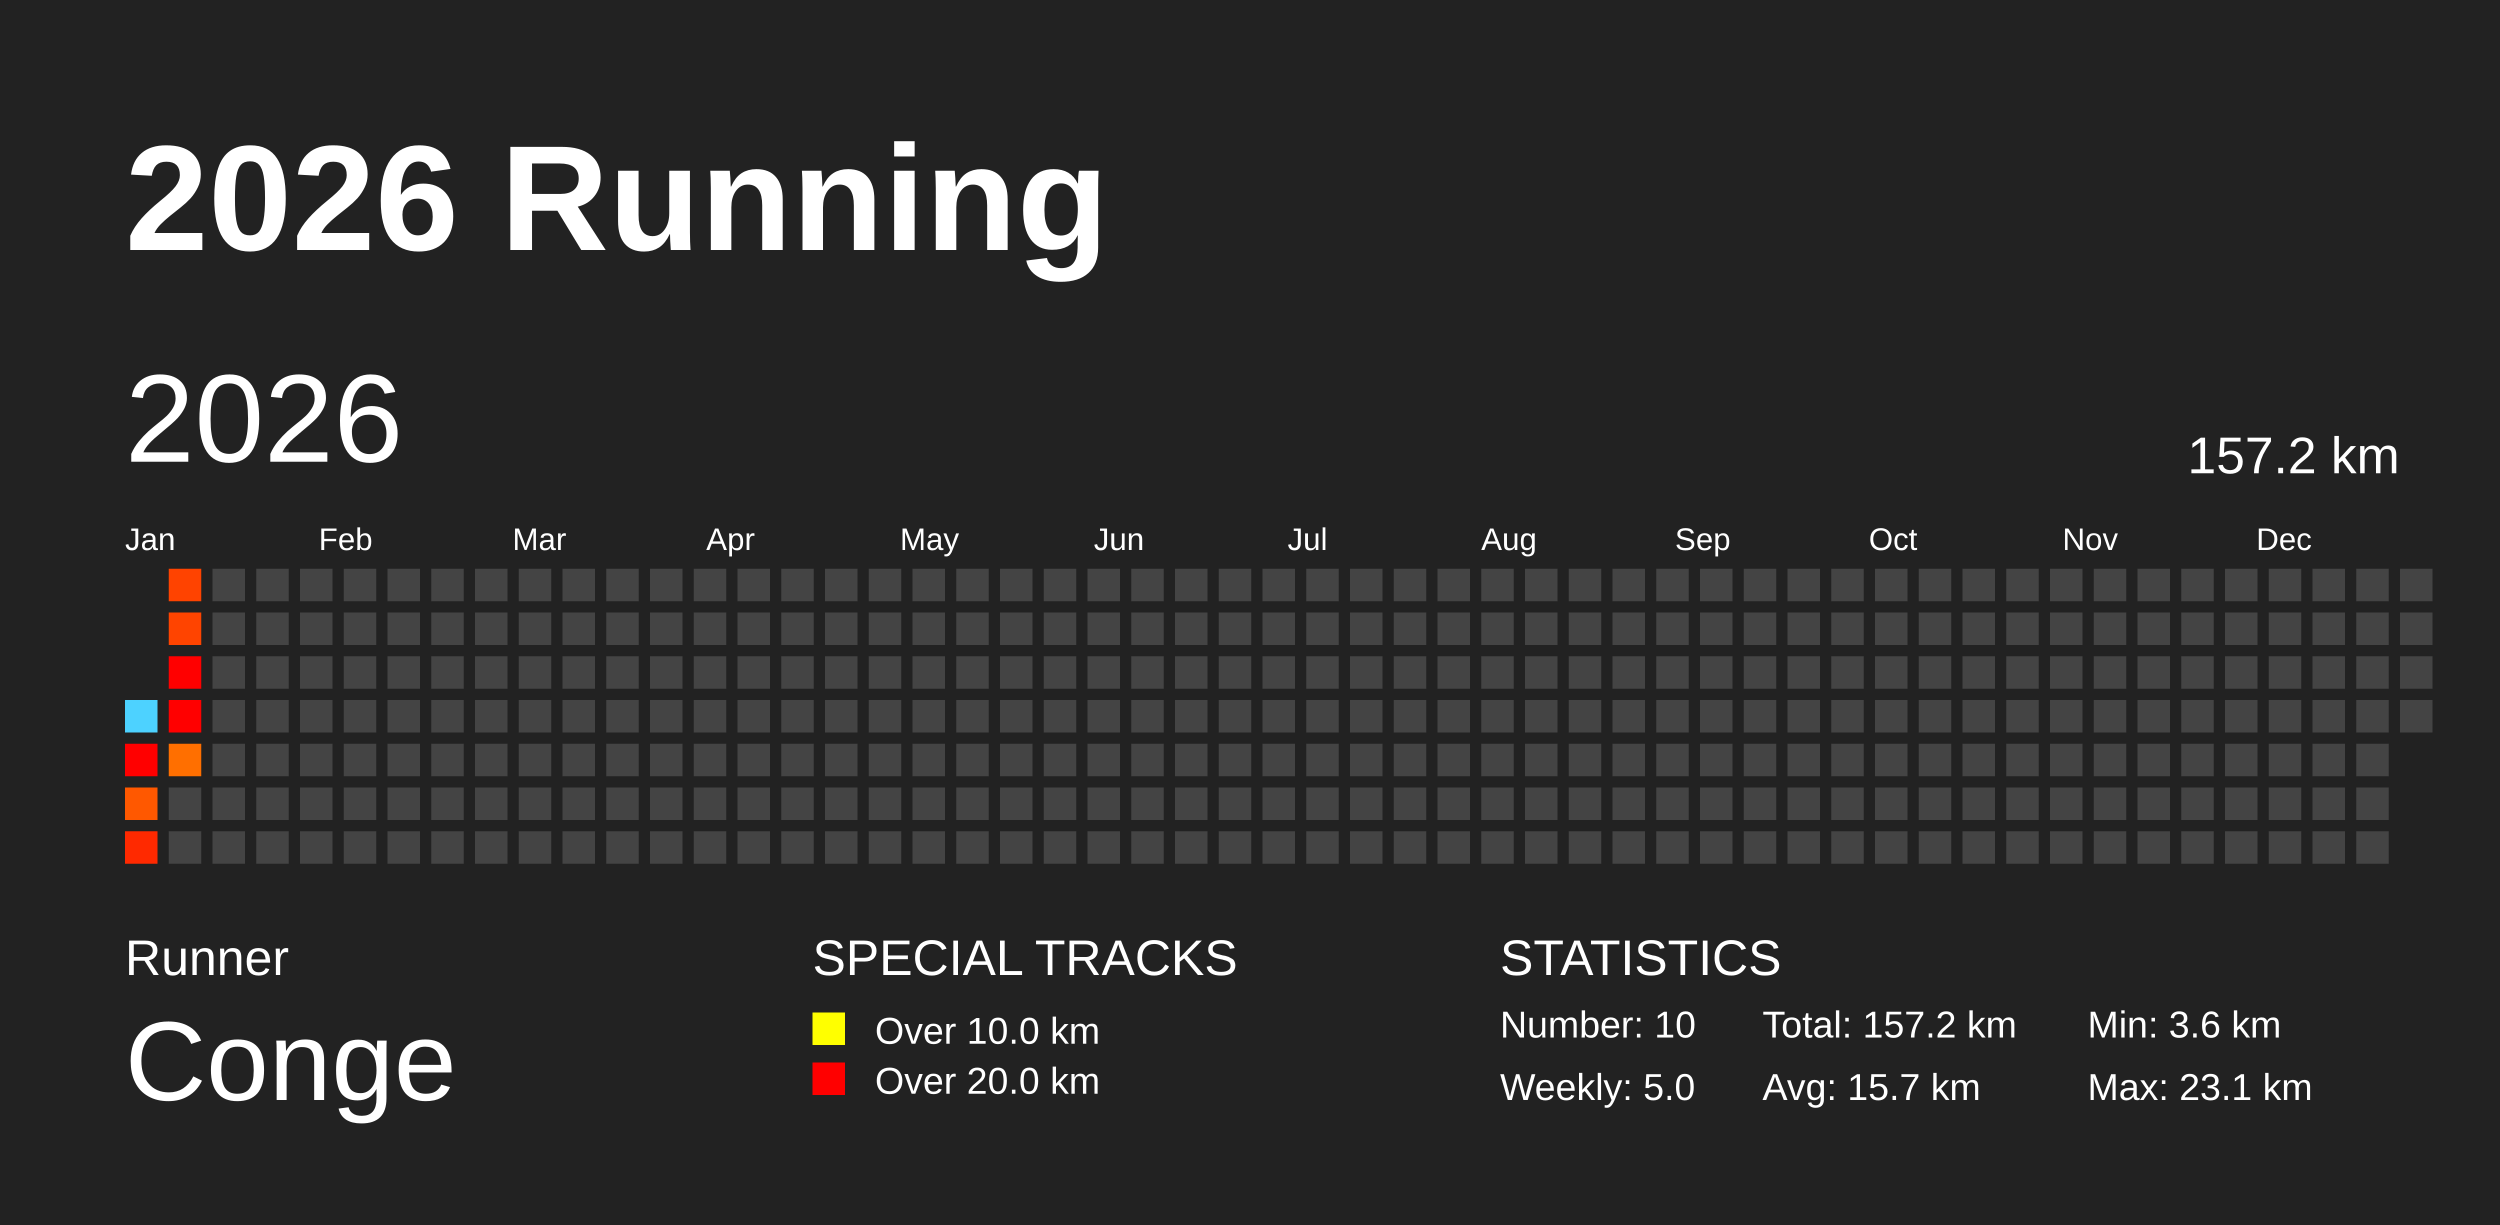
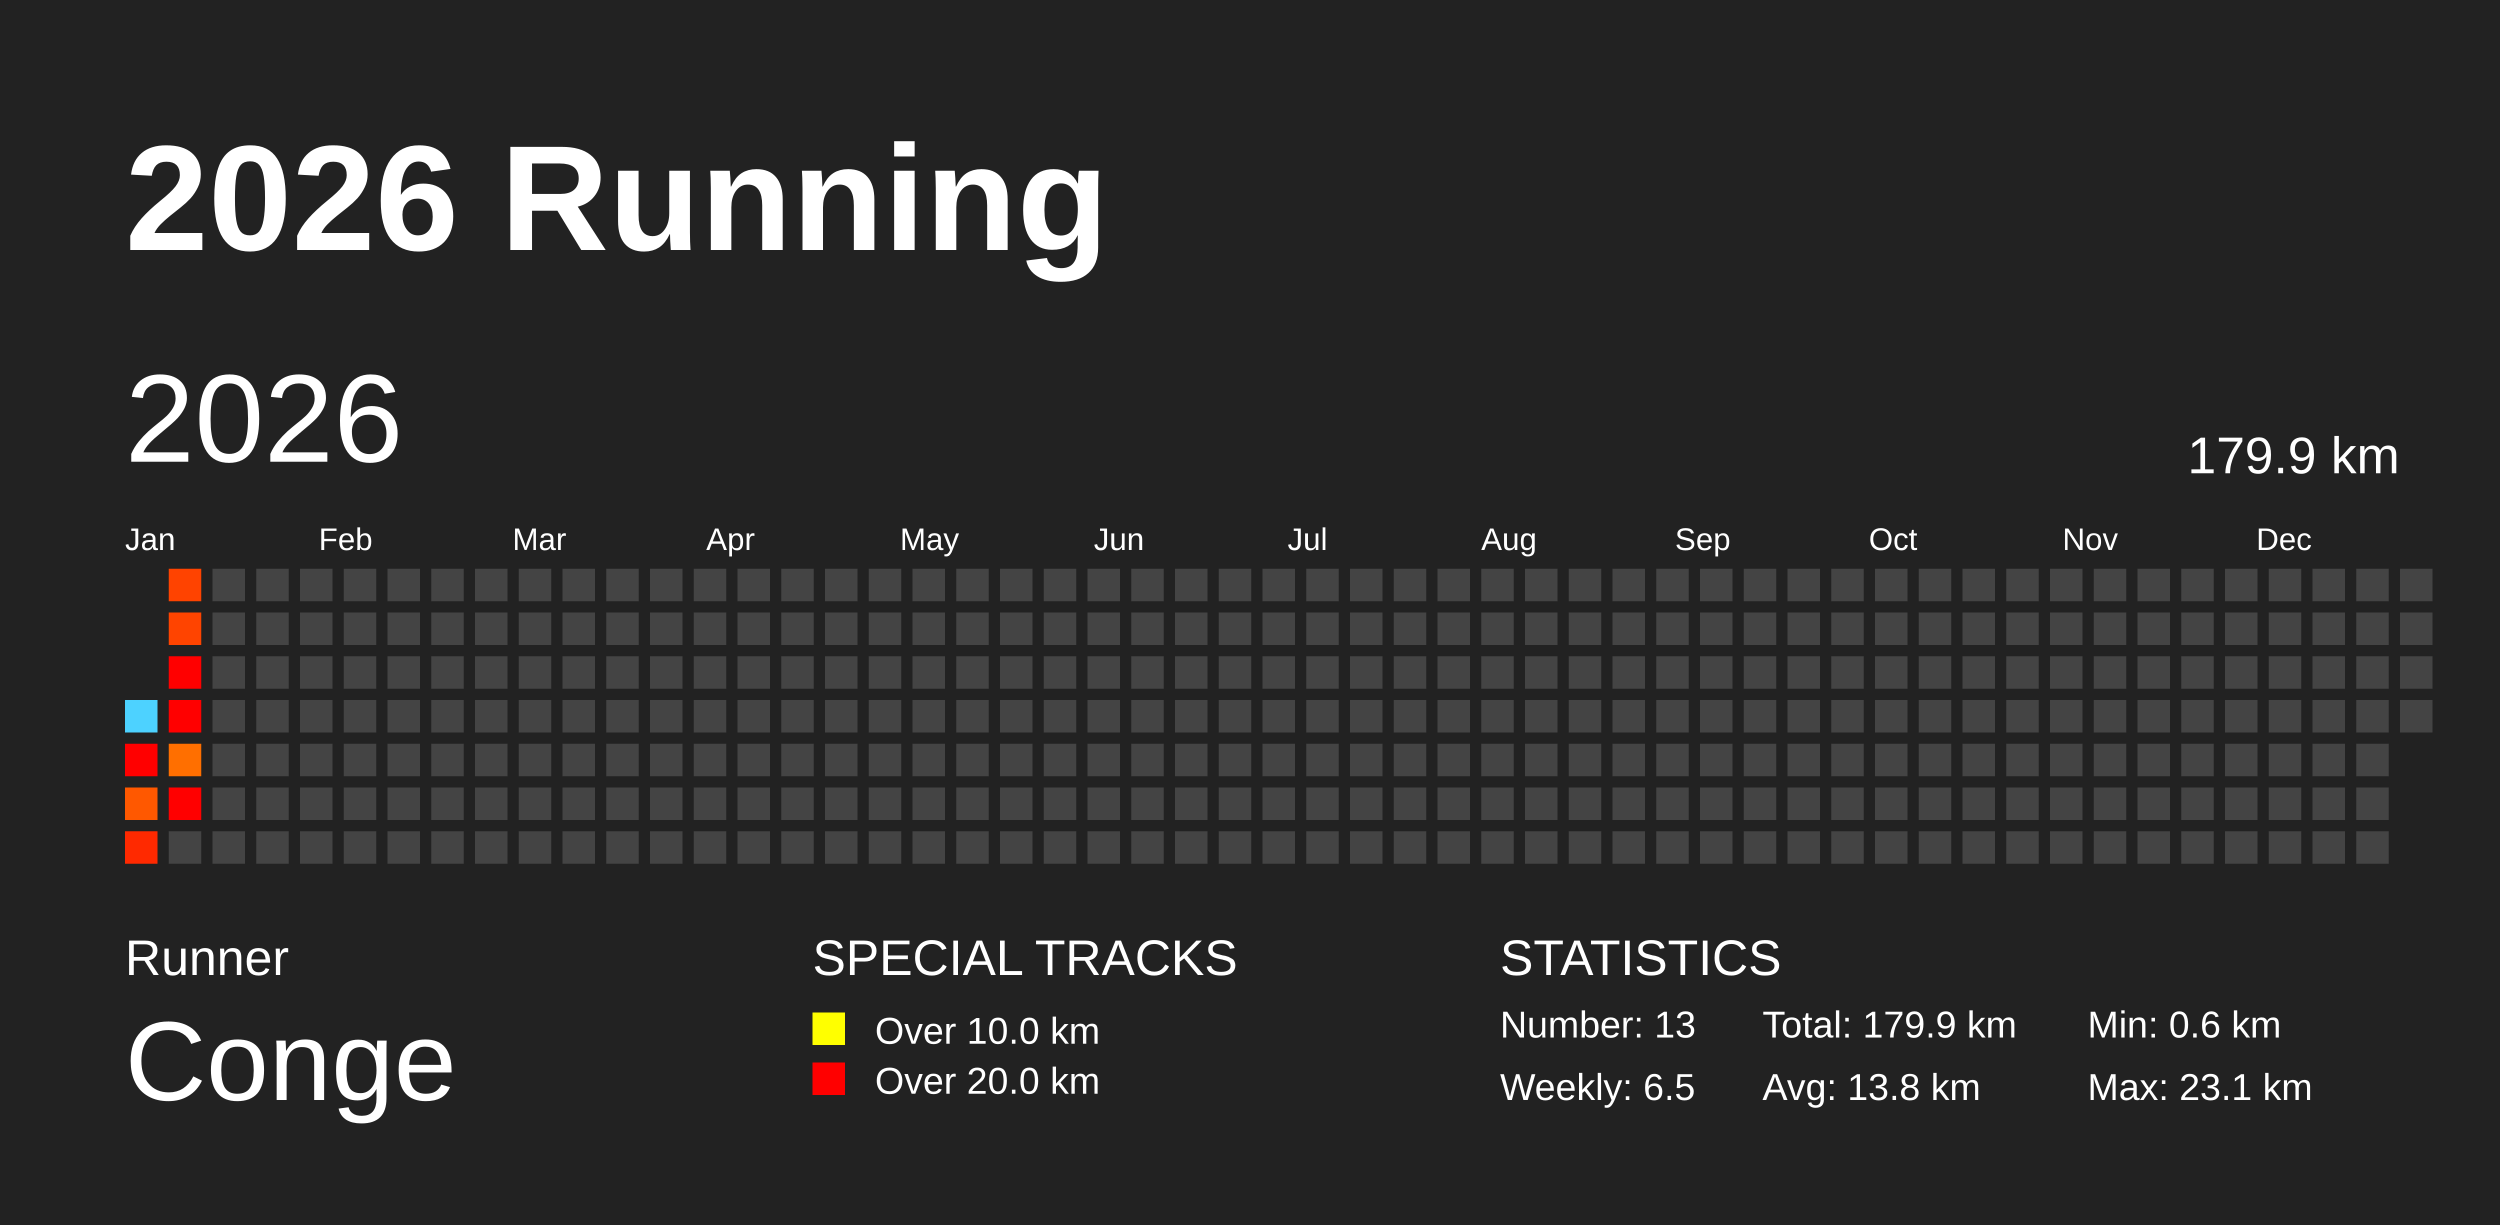
<svg xmlns="http://www.w3.org/2000/svg" baseProfile="full" height="98mm" version="1.1" viewBox="0,0,200,98" width="200mm">
  <defs />
  <rect fill="#222222" height="98" width="200" x="0" y="0" />
  <text fill="#FFFFFF" style="font-size:12px; font-family:Arial; font-weight:bold;" x="10" y="20">2026 Running</text>
  <text fill="#FFFFFF" style="font-size:4px; font-family:Arial" x="10" y="78">Runner</text>
  <text fill="#FFFFFF" style="font-size:9px; font-family:Arial" x="10" y="88">Conge</text>
  <text fill="#FFFFFF" style="font-size:4px; font-family:Arial" x="65" y="78">SPECIAL TRACKS</text>
  <rect fill="yellow" height="2.6" width="2.6" x="65" y="81" />
  <text fill="#FFFFFF" style="font-size:3px; font-family:Arial" x="70" y="83.5">Over 10.0 km</text>
  <rect fill="red" height="2.6" width="2.6" x="65" y="85" />
  <text fill="#FFFFFF" style="font-size:3px; font-family:Arial" x="70" y="87.5">Over 20.0 km</text>
  <text fill="#FFFFFF" style="font-size:4px; font-family:Arial" x="120" y="78">STATISTICS</text>
-   <text fill="#FFFFFF" style="font-size:3px; font-family:Arial" x="120" y="83">Number: 10</text>
-   <text fill="#FFFFFF" style="font-size:3px; font-family:Arial" x="120" y="88">Weekly: 5.0</text>
-   <text fill="#FFFFFF" style="font-size:3px; font-family:Arial" x="141" y="83">Total: 157.2 km</text>
-   <text fill="#FFFFFF" style="font-size:3px; font-family:Arial" x="141" y="88">Avg: 15.7 km</text>
-   <text fill="#FFFFFF" style="font-size:3px; font-family:Arial" x="167" y="83">Min: 3.6 km</text>
+   <text fill="#FFFFFF" style="font-size:3px; font-family:Arial" x="120" y="83">Number: 13</text>
+   <text fill="#FFFFFF" style="font-size:3px; font-family:Arial" x="120" y="88">Weekly: 6.5</text>
+   <text fill="#FFFFFF" style="font-size:3px; font-family:Arial" x="141" y="83">Total: 179.9 km</text>
+   <text fill="#FFFFFF" style="font-size:3px; font-family:Arial" x="141" y="88">Avg: 13.8 km</text>
+   <text fill="#FFFFFF" style="font-size:3px; font-family:Arial" x="167" y="83">Min: 0.6 km</text>
  <text fill="#FFFFFF" style="font-size:3px; font-family:Arial" x="167" y="88">Max: 23.1 km</text>
  <text dominant-baseline="hanging" fill="#FFFFFF" style="font-size:10.0px; font-family:Arial;" x="10" y="30">2026</text>
-   <text dominant-baseline="hanging" fill="#FFFFFF" style="font-size:4.125px; font-family:Arial;" x="175" y="35">157.2 km</text>
+   <text dominant-baseline="hanging" fill="#FFFFFF" style="font-size:4.125px; font-family:Arial;" x="175" y="35">179.9 km</text>
  <text fill="#FFFFFF" style="font-size:2.5px; font-family:Arial" x="10.0" y="44">Jan</text>
  <text fill="#FFFFFF" style="font-size:2.5px; font-family:Arial" x="25.5" y="44">Feb</text>
  <text fill="#FFFFFF" style="font-size:2.5px; font-family:Arial" x="41.0" y="44">Mar</text>
  <text fill="#FFFFFF" style="font-size:2.5px; font-family:Arial" x="56.5" y="44">Apr</text>
  <text fill="#FFFFFF" style="font-size:2.5px; font-family:Arial" x="72.0" y="44">May</text>
  <text fill="#FFFFFF" style="font-size:2.5px; font-family:Arial" x="87.5" y="44">Jun</text>
  <text fill="#FFFFFF" style="font-size:2.5px; font-family:Arial" x="103.0" y="44">Jul</text>
  <text fill="#FFFFFF" style="font-size:2.5px; font-family:Arial" x="118.5" y="44">Aug</text>
  <text fill="#FFFFFF" style="font-size:2.5px; font-family:Arial" x="134.0" y="44">Sep</text>
  <text fill="#FFFFFF" style="font-size:2.5px; font-family:Arial" x="149.5" y="44">Oct</text>
  <text fill="#FFFFFF" style="font-size:2.5px; font-family:Arial" x="165.0" y="44">Nov</text>
  <text fill="#FFFFFF" style="font-size:2.5px; font-family:Arial" x="180.5" y="44">Dec</text>
  <rect fill="#4dd2ff" height="2.6" width="2.6" x="10.0" y="56.0" />
  <rect fill="red" height="2.6" width="2.6" x="10.0" y="59.5" />
  <rect fill="#ff5800" height="2.6" width="2.6" x="10.0" y="63.0" />
  <rect fill="#ff2900" height="2.6" width="2.6" x="10.0" y="66.5" />
  <rect fill="#ff4300" height="2.6" width="2.6" x="13.5" y="45.5" />
  <rect fill="#ff4400" height="2.6" width="2.6" x="13.5" y="49.0" />
  <rect fill="red" height="2.6" width="2.6" x="13.5" y="52.5" />
  <rect fill="red" height="2.6" width="2.6" x="13.5" y="56.0" />
  <rect fill="#ff6f00" height="2.6" width="2.6" x="13.5" y="59.5" />
-   <rect fill="#444444" height="2.6" width="2.6" x="13.5" y="63.0" />
+   <rect fill="red" height="2.6" width="2.6" x="13.5" y="63.0" />
  <rect fill="#444444" height="2.6" width="2.6" x="13.5" y="66.5" />
  <rect fill="#444444" height="2.6" width="2.6" x="17.0" y="45.5" />
  <rect fill="#444444" height="2.6" width="2.6" x="17.0" y="49.0" />
  <rect fill="#444444" height="2.6" width="2.6" x="17.0" y="52.5" />
  <rect fill="#444444" height="2.6" width="2.6" x="17.0" y="56.0" />
  <rect fill="#444444" height="2.6" width="2.6" x="17.0" y="59.5" />
  <rect fill="#444444" height="2.6" width="2.6" x="17.0" y="63.0" />
  <rect fill="#444444" height="2.6" width="2.6" x="17.0" y="66.5" />
  <rect fill="#444444" height="2.6" width="2.6" x="20.5" y="45.5" />
  <rect fill="#444444" height="2.6" width="2.6" x="20.5" y="49.0" />
  <rect fill="#444444" height="2.6" width="2.6" x="20.5" y="52.5" />
  <rect fill="#444444" height="2.6" width="2.6" x="20.5" y="56.0" />
  <rect fill="#444444" height="2.6" width="2.6" x="20.5" y="59.5" />
  <rect fill="#444444" height="2.6" width="2.6" x="20.5" y="63.0" />
  <rect fill="#444444" height="2.6" width="2.6" x="20.5" y="66.5" />
  <rect fill="#444444" height="2.6" width="2.6" x="24.0" y="45.5" />
  <rect fill="#444444" height="2.6" width="2.6" x="24.0" y="49.0" />
  <rect fill="#444444" height="2.6" width="2.6" x="24.0" y="52.5" />
  <rect fill="#444444" height="2.6" width="2.6" x="24.0" y="56.0" />
  <rect fill="#444444" height="2.6" width="2.6" x="24.0" y="59.5" />
  <rect fill="#444444" height="2.6" width="2.6" x="24.0" y="63.0" />
  <rect fill="#444444" height="2.6" width="2.6" x="24.0" y="66.5" />
  <rect fill="#444444" height="2.6" width="2.6" x="27.5" y="45.5" />
  <rect fill="#444444" height="2.6" width="2.6" x="27.5" y="49.0" />
  <rect fill="#444444" height="2.6" width="2.6" x="27.5" y="52.5" />
  <rect fill="#444444" height="2.6" width="2.6" x="27.5" y="56.0" />
  <rect fill="#444444" height="2.6" width="2.6" x="27.5" y="59.5" />
  <rect fill="#444444" height="2.6" width="2.6" x="27.5" y="63.0" />
  <rect fill="#444444" height="2.6" width="2.6" x="27.5" y="66.5" />
  <rect fill="#444444" height="2.6" width="2.6" x="31.0" y="45.5" />
  <rect fill="#444444" height="2.6" width="2.6" x="31.0" y="49.0" />
  <rect fill="#444444" height="2.6" width="2.6" x="31.0" y="52.5" />
  <rect fill="#444444" height="2.6" width="2.6" x="31.0" y="56.0" />
  <rect fill="#444444" height="2.6" width="2.6" x="31.0" y="59.5" />
  <rect fill="#444444" height="2.6" width="2.6" x="31.0" y="63.0" />
  <rect fill="#444444" height="2.6" width="2.6" x="31.0" y="66.5" />
  <rect fill="#444444" height="2.6" width="2.6" x="34.5" y="45.5" />
  <rect fill="#444444" height="2.6" width="2.6" x="34.5" y="49.0" />
  <rect fill="#444444" height="2.6" width="2.6" x="34.5" y="52.5" />
  <rect fill="#444444" height="2.6" width="2.6" x="34.5" y="56.0" />
  <rect fill="#444444" height="2.6" width="2.6" x="34.5" y="59.5" />
  <rect fill="#444444" height="2.6" width="2.6" x="34.5" y="63.0" />
  <rect fill="#444444" height="2.6" width="2.6" x="34.5" y="66.5" />
  <rect fill="#444444" height="2.6" width="2.6" x="38.0" y="45.5" />
  <rect fill="#444444" height="2.6" width="2.6" x="38.0" y="49.0" />
  <rect fill="#444444" height="2.6" width="2.6" x="38.0" y="52.5" />
  <rect fill="#444444" height="2.6" width="2.6" x="38.0" y="56.0" />
  <rect fill="#444444" height="2.6" width="2.6" x="38.0" y="59.5" />
  <rect fill="#444444" height="2.6" width="2.6" x="38.0" y="63.0" />
  <rect fill="#444444" height="2.6" width="2.6" x="38.0" y="66.5" />
  <rect fill="#444444" height="2.6" width="2.6" x="41.5" y="45.5" />
  <rect fill="#444444" height="2.6" width="2.6" x="41.5" y="49.0" />
  <rect fill="#444444" height="2.6" width="2.6" x="41.5" y="52.5" />
  <rect fill="#444444" height="2.6" width="2.6" x="41.5" y="56.0" />
  <rect fill="#444444" height="2.6" width="2.6" x="41.5" y="59.5" />
  <rect fill="#444444" height="2.6" width="2.6" x="41.5" y="63.0" />
  <rect fill="#444444" height="2.6" width="2.6" x="41.5" y="66.5" />
  <rect fill="#444444" height="2.6" width="2.6" x="45.0" y="45.5" />
  <rect fill="#444444" height="2.6" width="2.6" x="45.0" y="49.0" />
  <rect fill="#444444" height="2.6" width="2.6" x="45.0" y="52.5" />
  <rect fill="#444444" height="2.6" width="2.6" x="45.0" y="56.0" />
  <rect fill="#444444" height="2.6" width="2.6" x="45.0" y="59.5" />
  <rect fill="#444444" height="2.6" width="2.6" x="45.0" y="63.0" />
  <rect fill="#444444" height="2.6" width="2.6" x="45.0" y="66.5" />
  <rect fill="#444444" height="2.6" width="2.6" x="48.5" y="45.5" />
  <rect fill="#444444" height="2.6" width="2.6" x="48.5" y="49.0" />
  <rect fill="#444444" height="2.6" width="2.6" x="48.5" y="52.5" />
  <rect fill="#444444" height="2.6" width="2.6" x="48.5" y="56.0" />
  <rect fill="#444444" height="2.6" width="2.6" x="48.5" y="59.5" />
  <rect fill="#444444" height="2.6" width="2.6" x="48.5" y="63.0" />
  <rect fill="#444444" height="2.6" width="2.6" x="48.5" y="66.5" />
  <rect fill="#444444" height="2.6" width="2.6" x="52.0" y="45.5" />
  <rect fill="#444444" height="2.6" width="2.6" x="52.0" y="49.0" />
  <rect fill="#444444" height="2.6" width="2.6" x="52.0" y="52.5" />
  <rect fill="#444444" height="2.6" width="2.6" x="52.0" y="56.0" />
  <rect fill="#444444" height="2.6" width="2.6" x="52.0" y="59.5" />
  <rect fill="#444444" height="2.6" width="2.6" x="52.0" y="63.0" />
  <rect fill="#444444" height="2.6" width="2.6" x="52.0" y="66.5" />
  <rect fill="#444444" height="2.6" width="2.6" x="55.5" y="45.5" />
  <rect fill="#444444" height="2.6" width="2.6" x="55.5" y="49.0" />
  <rect fill="#444444" height="2.6" width="2.6" x="55.5" y="52.5" />
  <rect fill="#444444" height="2.6" width="2.6" x="55.5" y="56.0" />
  <rect fill="#444444" height="2.6" width="2.6" x="55.5" y="59.5" />
  <rect fill="#444444" height="2.6" width="2.6" x="55.5" y="63.0" />
  <rect fill="#444444" height="2.6" width="2.6" x="55.5" y="66.5" />
  <rect fill="#444444" height="2.6" width="2.6" x="59.0" y="45.5" />
  <rect fill="#444444" height="2.6" width="2.6" x="59.0" y="49.0" />
  <rect fill="#444444" height="2.6" width="2.6" x="59.0" y="52.5" />
  <rect fill="#444444" height="2.6" width="2.6" x="59.0" y="56.0" />
  <rect fill="#444444" height="2.6" width="2.6" x="59.0" y="59.5" />
  <rect fill="#444444" height="2.6" width="2.6" x="59.0" y="63.0" />
  <rect fill="#444444" height="2.6" width="2.6" x="59.0" y="66.5" />
  <rect fill="#444444" height="2.6" width="2.6" x="62.5" y="45.5" />
  <rect fill="#444444" height="2.6" width="2.6" x="62.5" y="49.0" />
  <rect fill="#444444" height="2.6" width="2.6" x="62.5" y="52.5" />
  <rect fill="#444444" height="2.6" width="2.6" x="62.5" y="56.0" />
  <rect fill="#444444" height="2.6" width="2.6" x="62.5" y="59.5" />
  <rect fill="#444444" height="2.6" width="2.6" x="62.5" y="63.0" />
  <rect fill="#444444" height="2.6" width="2.6" x="62.5" y="66.5" />
  <rect fill="#444444" height="2.6" width="2.6" x="66.0" y="45.5" />
  <rect fill="#444444" height="2.6" width="2.6" x="66.0" y="49.0" />
  <rect fill="#444444" height="2.6" width="2.6" x="66.0" y="52.5" />
  <rect fill="#444444" height="2.6" width="2.6" x="66.0" y="56.0" />
  <rect fill="#444444" height="2.6" width="2.6" x="66.0" y="59.5" />
  <rect fill="#444444" height="2.6" width="2.6" x="66.0" y="63.0" />
  <rect fill="#444444" height="2.6" width="2.6" x="66.0" y="66.5" />
  <rect fill="#444444" height="2.6" width="2.6" x="69.5" y="45.5" />
  <rect fill="#444444" height="2.6" width="2.6" x="69.5" y="49.0" />
  <rect fill="#444444" height="2.6" width="2.6" x="69.5" y="52.5" />
  <rect fill="#444444" height="2.6" width="2.6" x="69.5" y="56.0" />
  <rect fill="#444444" height="2.6" width="2.6" x="69.5" y="59.5" />
  <rect fill="#444444" height="2.6" width="2.6" x="69.5" y="63.0" />
  <rect fill="#444444" height="2.6" width="2.6" x="69.5" y="66.5" />
  <rect fill="#444444" height="2.6" width="2.6" x="73.0" y="45.5" />
  <rect fill="#444444" height="2.6" width="2.6" x="73.0" y="49.0" />
  <rect fill="#444444" height="2.6" width="2.6" x="73.0" y="52.5" />
  <rect fill="#444444" height="2.6" width="2.6" x="73.0" y="56.0" />
  <rect fill="#444444" height="2.6" width="2.6" x="73.0" y="59.5" />
  <rect fill="#444444" height="2.6" width="2.6" x="73.0" y="63.0" />
  <rect fill="#444444" height="2.6" width="2.6" x="73.0" y="66.5" />
  <rect fill="#444444" height="2.6" width="2.6" x="76.5" y="45.5" />
  <rect fill="#444444" height="2.6" width="2.6" x="76.5" y="49.0" />
  <rect fill="#444444" height="2.6" width="2.6" x="76.5" y="52.5" />
  <rect fill="#444444" height="2.6" width="2.6" x="76.5" y="56.0" />
  <rect fill="#444444" height="2.6" width="2.6" x="76.5" y="59.5" />
  <rect fill="#444444" height="2.6" width="2.6" x="76.5" y="63.0" />
  <rect fill="#444444" height="2.6" width="2.6" x="76.5" y="66.5" />
  <rect fill="#444444" height="2.6" width="2.6" x="80.0" y="45.5" />
  <rect fill="#444444" height="2.6" width="2.6" x="80.0" y="49.0" />
  <rect fill="#444444" height="2.6" width="2.6" x="80.0" y="52.5" />
  <rect fill="#444444" height="2.6" width="2.6" x="80.0" y="56.0" />
  <rect fill="#444444" height="2.6" width="2.6" x="80.0" y="59.5" />
  <rect fill="#444444" height="2.6" width="2.6" x="80.0" y="63.0" />
  <rect fill="#444444" height="2.6" width="2.6" x="80.0" y="66.5" />
  <rect fill="#444444" height="2.6" width="2.6" x="83.5" y="45.5" />
  <rect fill="#444444" height="2.6" width="2.6" x="83.5" y="49.0" />
  <rect fill="#444444" height="2.6" width="2.6" x="83.5" y="52.5" />
  <rect fill="#444444" height="2.6" width="2.6" x="83.5" y="56.0" />
  <rect fill="#444444" height="2.6" width="2.6" x="83.5" y="59.5" />
  <rect fill="#444444" height="2.6" width="2.6" x="83.5" y="63.0" />
  <rect fill="#444444" height="2.6" width="2.6" x="83.5" y="66.5" />
  <rect fill="#444444" height="2.6" width="2.6" x="87.0" y="45.5" />
  <rect fill="#444444" height="2.6" width="2.6" x="87.0" y="49.0" />
  <rect fill="#444444" height="2.6" width="2.6" x="87.0" y="52.5" />
  <rect fill="#444444" height="2.6" width="2.6" x="87.0" y="56.0" />
  <rect fill="#444444" height="2.6" width="2.6" x="87.0" y="59.5" />
  <rect fill="#444444" height="2.6" width="2.6" x="87.0" y="63.0" />
  <rect fill="#444444" height="2.6" width="2.6" x="87.0" y="66.5" />
  <rect fill="#444444" height="2.6" width="2.6" x="90.5" y="45.5" />
  <rect fill="#444444" height="2.6" width="2.6" x="90.5" y="49.0" />
  <rect fill="#444444" height="2.6" width="2.6" x="90.5" y="52.5" />
  <rect fill="#444444" height="2.6" width="2.6" x="90.5" y="56.0" />
  <rect fill="#444444" height="2.6" width="2.6" x="90.5" y="59.5" />
  <rect fill="#444444" height="2.6" width="2.6" x="90.5" y="63.0" />
  <rect fill="#444444" height="2.6" width="2.6" x="90.5" y="66.5" />
  <rect fill="#444444" height="2.6" width="2.6" x="94.0" y="45.5" />
  <rect fill="#444444" height="2.6" width="2.6" x="94.0" y="49.0" />
  <rect fill="#444444" height="2.6" width="2.6" x="94.0" y="52.5" />
  <rect fill="#444444" height="2.6" width="2.6" x="94.0" y="56.0" />
  <rect fill="#444444" height="2.6" width="2.6" x="94.0" y="59.5" />
  <rect fill="#444444" height="2.6" width="2.6" x="94.0" y="63.0" />
  <rect fill="#444444" height="2.6" width="2.6" x="94.0" y="66.5" />
  <rect fill="#444444" height="2.6" width="2.6" x="97.5" y="45.5" />
  <rect fill="#444444" height="2.6" width="2.6" x="97.5" y="49.0" />
  <rect fill="#444444" height="2.6" width="2.6" x="97.5" y="52.5" />
  <rect fill="#444444" height="2.6" width="2.6" x="97.5" y="56.0" />
  <rect fill="#444444" height="2.6" width="2.6" x="97.5" y="59.5" />
  <rect fill="#444444" height="2.6" width="2.6" x="97.5" y="63.0" />
  <rect fill="#444444" height="2.6" width="2.6" x="97.5" y="66.5" />
  <rect fill="#444444" height="2.6" width="2.6" x="101.0" y="45.5" />
  <rect fill="#444444" height="2.6" width="2.6" x="101.0" y="49.0" />
  <rect fill="#444444" height="2.6" width="2.6" x="101.0" y="52.5" />
  <rect fill="#444444" height="2.6" width="2.6" x="101.0" y="56.0" />
  <rect fill="#444444" height="2.6" width="2.6" x="101.0" y="59.5" />
  <rect fill="#444444" height="2.6" width="2.6" x="101.0" y="63.0" />
  <rect fill="#444444" height="2.6" width="2.6" x="101.0" y="66.5" />
  <rect fill="#444444" height="2.6" width="2.6" x="104.5" y="45.5" />
  <rect fill="#444444" height="2.6" width="2.6" x="104.5" y="49.0" />
  <rect fill="#444444" height="2.6" width="2.6" x="104.5" y="52.5" />
  <rect fill="#444444" height="2.6" width="2.6" x="104.5" y="56.0" />
  <rect fill="#444444" height="2.6" width="2.6" x="104.5" y="59.5" />
  <rect fill="#444444" height="2.6" width="2.6" x="104.5" y="63.0" />
  <rect fill="#444444" height="2.6" width="2.6" x="104.5" y="66.5" />
  <rect fill="#444444" height="2.6" width="2.6" x="108.0" y="45.5" />
  <rect fill="#444444" height="2.6" width="2.6" x="108.0" y="49.0" />
  <rect fill="#444444" height="2.6" width="2.6" x="108.0" y="52.5" />
  <rect fill="#444444" height="2.6" width="2.6" x="108.0" y="56.0" />
  <rect fill="#444444" height="2.6" width="2.6" x="108.0" y="59.5" />
  <rect fill="#444444" height="2.6" width="2.6" x="108.0" y="63.0" />
  <rect fill="#444444" height="2.6" width="2.6" x="108.0" y="66.5" />
  <rect fill="#444444" height="2.6" width="2.6" x="111.5" y="45.5" />
  <rect fill="#444444" height="2.6" width="2.6" x="111.5" y="49.0" />
  <rect fill="#444444" height="2.6" width="2.6" x="111.5" y="52.5" />
  <rect fill="#444444" height="2.6" width="2.6" x="111.5" y="56.0" />
  <rect fill="#444444" height="2.6" width="2.6" x="111.5" y="59.5" />
  <rect fill="#444444" height="2.6" width="2.6" x="111.5" y="63.0" />
  <rect fill="#444444" height="2.6" width="2.6" x="111.5" y="66.5" />
  <rect fill="#444444" height="2.6" width="2.6" x="115.0" y="45.5" />
  <rect fill="#444444" height="2.6" width="2.6" x="115.0" y="49.0" />
  <rect fill="#444444" height="2.6" width="2.6" x="115.0" y="52.5" />
  <rect fill="#444444" height="2.6" width="2.6" x="115.0" y="56.0" />
  <rect fill="#444444" height="2.6" width="2.6" x="115.0" y="59.5" />
  <rect fill="#444444" height="2.6" width="2.6" x="115.0" y="63.0" />
  <rect fill="#444444" height="2.6" width="2.6" x="115.0" y="66.5" />
  <rect fill="#444444" height="2.6" width="2.6" x="118.5" y="45.5" />
  <rect fill="#444444" height="2.6" width="2.6" x="118.5" y="49.0" />
  <rect fill="#444444" height="2.6" width="2.6" x="118.5" y="52.5" />
  <rect fill="#444444" height="2.6" width="2.6" x="118.5" y="56.0" />
  <rect fill="#444444" height="2.6" width="2.6" x="118.5" y="59.5" />
  <rect fill="#444444" height="2.6" width="2.6" x="118.5" y="63.0" />
  <rect fill="#444444" height="2.6" width="2.6" x="118.5" y="66.5" />
  <rect fill="#444444" height="2.6" width="2.6" x="122.0" y="45.5" />
  <rect fill="#444444" height="2.6" width="2.6" x="122.0" y="49.0" />
  <rect fill="#444444" height="2.6" width="2.6" x="122.0" y="52.5" />
  <rect fill="#444444" height="2.6" width="2.6" x="122.0" y="56.0" />
  <rect fill="#444444" height="2.6" width="2.6" x="122.0" y="59.5" />
  <rect fill="#444444" height="2.6" width="2.6" x="122.0" y="63.0" />
  <rect fill="#444444" height="2.6" width="2.6" x="122.0" y="66.5" />
  <rect fill="#444444" height="2.6" width="2.6" x="125.5" y="45.5" />
  <rect fill="#444444" height="2.6" width="2.6" x="125.5" y="49.0" />
  <rect fill="#444444" height="2.6" width="2.6" x="125.5" y="52.5" />
  <rect fill="#444444" height="2.6" width="2.6" x="125.5" y="56.0" />
  <rect fill="#444444" height="2.6" width="2.6" x="125.5" y="59.5" />
  <rect fill="#444444" height="2.6" width="2.6" x="125.5" y="63.0" />
  <rect fill="#444444" height="2.6" width="2.6" x="125.5" y="66.5" />
  <rect fill="#444444" height="2.6" width="2.6" x="129.0" y="45.5" />
  <rect fill="#444444" height="2.6" width="2.6" x="129.0" y="49.0" />
  <rect fill="#444444" height="2.6" width="2.6" x="129.0" y="52.5" />
  <rect fill="#444444" height="2.6" width="2.6" x="129.0" y="56.0" />
  <rect fill="#444444" height="2.6" width="2.6" x="129.0" y="59.5" />
  <rect fill="#444444" height="2.6" width="2.6" x="129.0" y="63.0" />
  <rect fill="#444444" height="2.6" width="2.6" x="129.0" y="66.5" />
  <rect fill="#444444" height="2.6" width="2.6" x="132.5" y="45.5" />
  <rect fill="#444444" height="2.6" width="2.6" x="132.5" y="49.0" />
  <rect fill="#444444" height="2.6" width="2.6" x="132.5" y="52.5" />
  <rect fill="#444444" height="2.6" width="2.6" x="132.5" y="56.0" />
  <rect fill="#444444" height="2.6" width="2.6" x="132.5" y="59.5" />
  <rect fill="#444444" height="2.6" width="2.6" x="132.5" y="63.0" />
  <rect fill="#444444" height="2.6" width="2.6" x="132.5" y="66.5" />
  <rect fill="#444444" height="2.6" width="2.6" x="136.0" y="45.5" />
  <rect fill="#444444" height="2.6" width="2.6" x="136.0" y="49.0" />
  <rect fill="#444444" height="2.6" width="2.6" x="136.0" y="52.5" />
  <rect fill="#444444" height="2.6" width="2.6" x="136.0" y="56.0" />
  <rect fill="#444444" height="2.6" width="2.6" x="136.0" y="59.5" />
  <rect fill="#444444" height="2.6" width="2.6" x="136.0" y="63.0" />
  <rect fill="#444444" height="2.6" width="2.6" x="136.0" y="66.5" />
  <rect fill="#444444" height="2.6" width="2.6" x="139.5" y="45.5" />
  <rect fill="#444444" height="2.6" width="2.6" x="139.5" y="49.0" />
  <rect fill="#444444" height="2.6" width="2.6" x="139.5" y="52.5" />
  <rect fill="#444444" height="2.6" width="2.6" x="139.5" y="56.0" />
  <rect fill="#444444" height="2.6" width="2.6" x="139.5" y="59.5" />
  <rect fill="#444444" height="2.6" width="2.6" x="139.5" y="63.0" />
  <rect fill="#444444" height="2.6" width="2.6" x="139.5" y="66.5" />
  <rect fill="#444444" height="2.6" width="2.6" x="143.0" y="45.5" />
  <rect fill="#444444" height="2.6" width="2.6" x="143.0" y="49.0" />
  <rect fill="#444444" height="2.6" width="2.6" x="143.0" y="52.5" />
  <rect fill="#444444" height="2.6" width="2.6" x="143.0" y="56.0" />
  <rect fill="#444444" height="2.6" width="2.6" x="143.0" y="59.5" />
  <rect fill="#444444" height="2.6" width="2.6" x="143.0" y="63.0" />
  <rect fill="#444444" height="2.6" width="2.6" x="143.0" y="66.5" />
  <rect fill="#444444" height="2.6" width="2.6" x="146.5" y="45.5" />
  <rect fill="#444444" height="2.6" width="2.6" x="146.5" y="49.0" />
  <rect fill="#444444" height="2.6" width="2.6" x="146.5" y="52.5" />
  <rect fill="#444444" height="2.6" width="2.6" x="146.5" y="56.0" />
  <rect fill="#444444" height="2.6" width="2.6" x="146.5" y="59.5" />
  <rect fill="#444444" height="2.6" width="2.6" x="146.5" y="63.0" />
  <rect fill="#444444" height="2.6" width="2.6" x="146.5" y="66.5" />
  <rect fill="#444444" height="2.6" width="2.6" x="150.0" y="45.5" />
  <rect fill="#444444" height="2.6" width="2.6" x="150.0" y="49.0" />
  <rect fill="#444444" height="2.6" width="2.6" x="150.0" y="52.5" />
  <rect fill="#444444" height="2.6" width="2.6" x="150.0" y="56.0" />
  <rect fill="#444444" height="2.6" width="2.6" x="150.0" y="59.5" />
  <rect fill="#444444" height="2.6" width="2.6" x="150.0" y="63.0" />
  <rect fill="#444444" height="2.6" width="2.6" x="150.0" y="66.5" />
  <rect fill="#444444" height="2.6" width="2.6" x="153.5" y="45.5" />
  <rect fill="#444444" height="2.6" width="2.6" x="153.5" y="49.0" />
  <rect fill="#444444" height="2.6" width="2.6" x="153.5" y="52.5" />
  <rect fill="#444444" height="2.6" width="2.6" x="153.5" y="56.0" />
  <rect fill="#444444" height="2.6" width="2.6" x="153.5" y="59.5" />
  <rect fill="#444444" height="2.6" width="2.6" x="153.5" y="63.0" />
  <rect fill="#444444" height="2.6" width="2.6" x="153.5" y="66.5" />
  <rect fill="#444444" height="2.6" width="2.6" x="157.0" y="45.5" />
  <rect fill="#444444" height="2.6" width="2.6" x="157.0" y="49.0" />
  <rect fill="#444444" height="2.6" width="2.6" x="157.0" y="52.5" />
  <rect fill="#444444" height="2.6" width="2.6" x="157.0" y="56.0" />
  <rect fill="#444444" height="2.6" width="2.6" x="157.0" y="59.5" />
  <rect fill="#444444" height="2.6" width="2.6" x="157.0" y="63.0" />
  <rect fill="#444444" height="2.6" width="2.6" x="157.0" y="66.5" />
  <rect fill="#444444" height="2.6" width="2.6" x="160.5" y="45.5" />
  <rect fill="#444444" height="2.6" width="2.6" x="160.5" y="49.0" />
  <rect fill="#444444" height="2.6" width="2.6" x="160.5" y="52.5" />
  <rect fill="#444444" height="2.6" width="2.6" x="160.5" y="56.0" />
  <rect fill="#444444" height="2.6" width="2.6" x="160.5" y="59.5" />
  <rect fill="#444444" height="2.6" width="2.6" x="160.5" y="63.0" />
  <rect fill="#444444" height="2.6" width="2.6" x="160.5" y="66.5" />
  <rect fill="#444444" height="2.6" width="2.6" x="164.0" y="45.5" />
  <rect fill="#444444" height="2.6" width="2.6" x="164.0" y="49.0" />
  <rect fill="#444444" height="2.6" width="2.6" x="164.0" y="52.5" />
  <rect fill="#444444" height="2.6" width="2.6" x="164.0" y="56.0" />
  <rect fill="#444444" height="2.6" width="2.6" x="164.0" y="59.5" />
  <rect fill="#444444" height="2.6" width="2.6" x="164.0" y="63.0" />
  <rect fill="#444444" height="2.6" width="2.6" x="164.0" y="66.5" />
  <rect fill="#444444" height="2.6" width="2.6" x="167.5" y="45.5" />
  <rect fill="#444444" height="2.6" width="2.6" x="167.5" y="49.0" />
  <rect fill="#444444" height="2.6" width="2.6" x="167.5" y="52.5" />
  <rect fill="#444444" height="2.6" width="2.6" x="167.5" y="56.0" />
  <rect fill="#444444" height="2.6" width="2.6" x="167.5" y="59.5" />
  <rect fill="#444444" height="2.6" width="2.6" x="167.5" y="63.0" />
  <rect fill="#444444" height="2.6" width="2.6" x="167.5" y="66.5" />
  <rect fill="#444444" height="2.6" width="2.6" x="171.0" y="45.5" />
  <rect fill="#444444" height="2.6" width="2.6" x="171.0" y="49.0" />
  <rect fill="#444444" height="2.6" width="2.6" x="171.0" y="52.5" />
  <rect fill="#444444" height="2.6" width="2.6" x="171.0" y="56.0" />
  <rect fill="#444444" height="2.6" width="2.6" x="171.0" y="59.5" />
  <rect fill="#444444" height="2.6" width="2.6" x="171.0" y="63.0" />
  <rect fill="#444444" height="2.6" width="2.6" x="171.0" y="66.5" />
  <rect fill="#444444" height="2.6" width="2.6" x="174.5" y="45.5" />
  <rect fill="#444444" height="2.6" width="2.6" x="174.5" y="49.0" />
  <rect fill="#444444" height="2.6" width="2.6" x="174.5" y="52.5" />
  <rect fill="#444444" height="2.6" width="2.6" x="174.5" y="56.0" />
  <rect fill="#444444" height="2.6" width="2.6" x="174.5" y="59.5" />
  <rect fill="#444444" height="2.6" width="2.6" x="174.5" y="63.0" />
  <rect fill="#444444" height="2.6" width="2.6" x="174.5" y="66.5" />
  <rect fill="#444444" height="2.6" width="2.6" x="178.0" y="45.5" />
  <rect fill="#444444" height="2.6" width="2.6" x="178.0" y="49.0" />
  <rect fill="#444444" height="2.6" width="2.6" x="178.0" y="52.5" />
  <rect fill="#444444" height="2.6" width="2.6" x="178.0" y="56.0" />
  <rect fill="#444444" height="2.6" width="2.6" x="178.0" y="59.5" />
  <rect fill="#444444" height="2.6" width="2.6" x="178.0" y="63.0" />
  <rect fill="#444444" height="2.6" width="2.6" x="178.0" y="66.5" />
  <rect fill="#444444" height="2.6" width="2.6" x="181.5" y="45.5" />
  <rect fill="#444444" height="2.6" width="2.6" x="181.5" y="49.0" />
  <rect fill="#444444" height="2.6" width="2.6" x="181.5" y="52.5" />
  <rect fill="#444444" height="2.6" width="2.6" x="181.5" y="56.0" />
  <rect fill="#444444" height="2.6" width="2.6" x="181.5" y="59.5" />
  <rect fill="#444444" height="2.6" width="2.6" x="181.5" y="63.0" />
  <rect fill="#444444" height="2.6" width="2.6" x="181.5" y="66.5" />
  <rect fill="#444444" height="2.6" width="2.6" x="185.0" y="45.5" />
  <rect fill="#444444" height="2.6" width="2.6" x="185.0" y="49.0" />
  <rect fill="#444444" height="2.6" width="2.6" x="185.0" y="52.5" />
  <rect fill="#444444" height="2.6" width="2.6" x="185.0" y="56.0" />
  <rect fill="#444444" height="2.6" width="2.6" x="185.0" y="59.5" />
  <rect fill="#444444" height="2.6" width="2.6" x="185.0" y="63.0" />
  <rect fill="#444444" height="2.6" width="2.6" x="185.0" y="66.5" />
  <rect fill="#444444" height="2.6" width="2.6" x="188.5" y="45.5" />
  <rect fill="#444444" height="2.6" width="2.6" x="188.5" y="49.0" />
  <rect fill="#444444" height="2.6" width="2.6" x="188.5" y="52.5" />
  <rect fill="#444444" height="2.6" width="2.6" x="188.5" y="56.0" />
  <rect fill="#444444" height="2.6" width="2.6" x="188.5" y="59.5" />
  <rect fill="#444444" height="2.6" width="2.6" x="188.5" y="63.0" />
  <rect fill="#444444" height="2.6" width="2.6" x="188.5" y="66.5" />
  <rect fill="#444444" height="2.6" width="2.6" x="192.0" y="45.5" />
  <rect fill="#444444" height="2.6" width="2.6" x="192.0" y="49.0" />
  <rect fill="#444444" height="2.6" width="2.6" x="192.0" y="52.5" />
  <rect fill="#444444" height="2.6" width="2.6" x="192.0" y="56.0" />
</svg>
